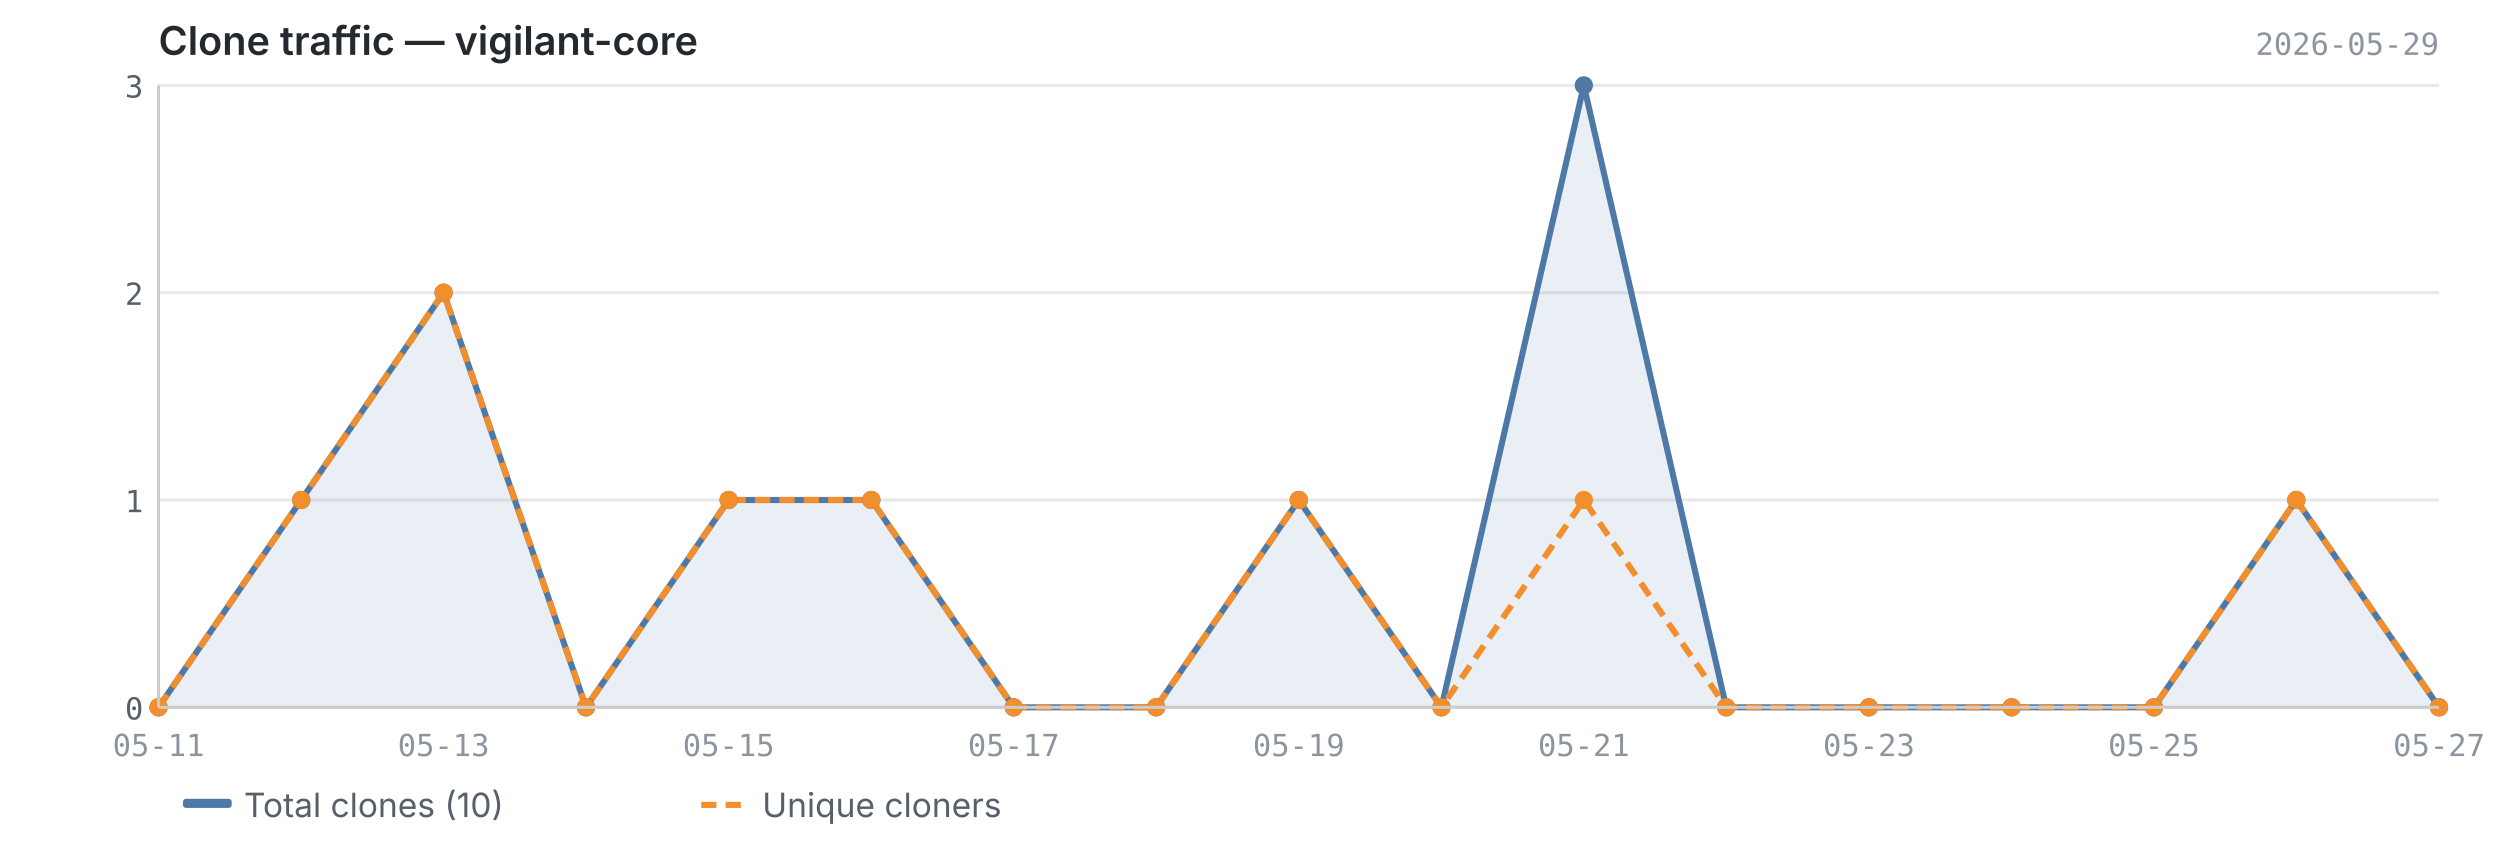
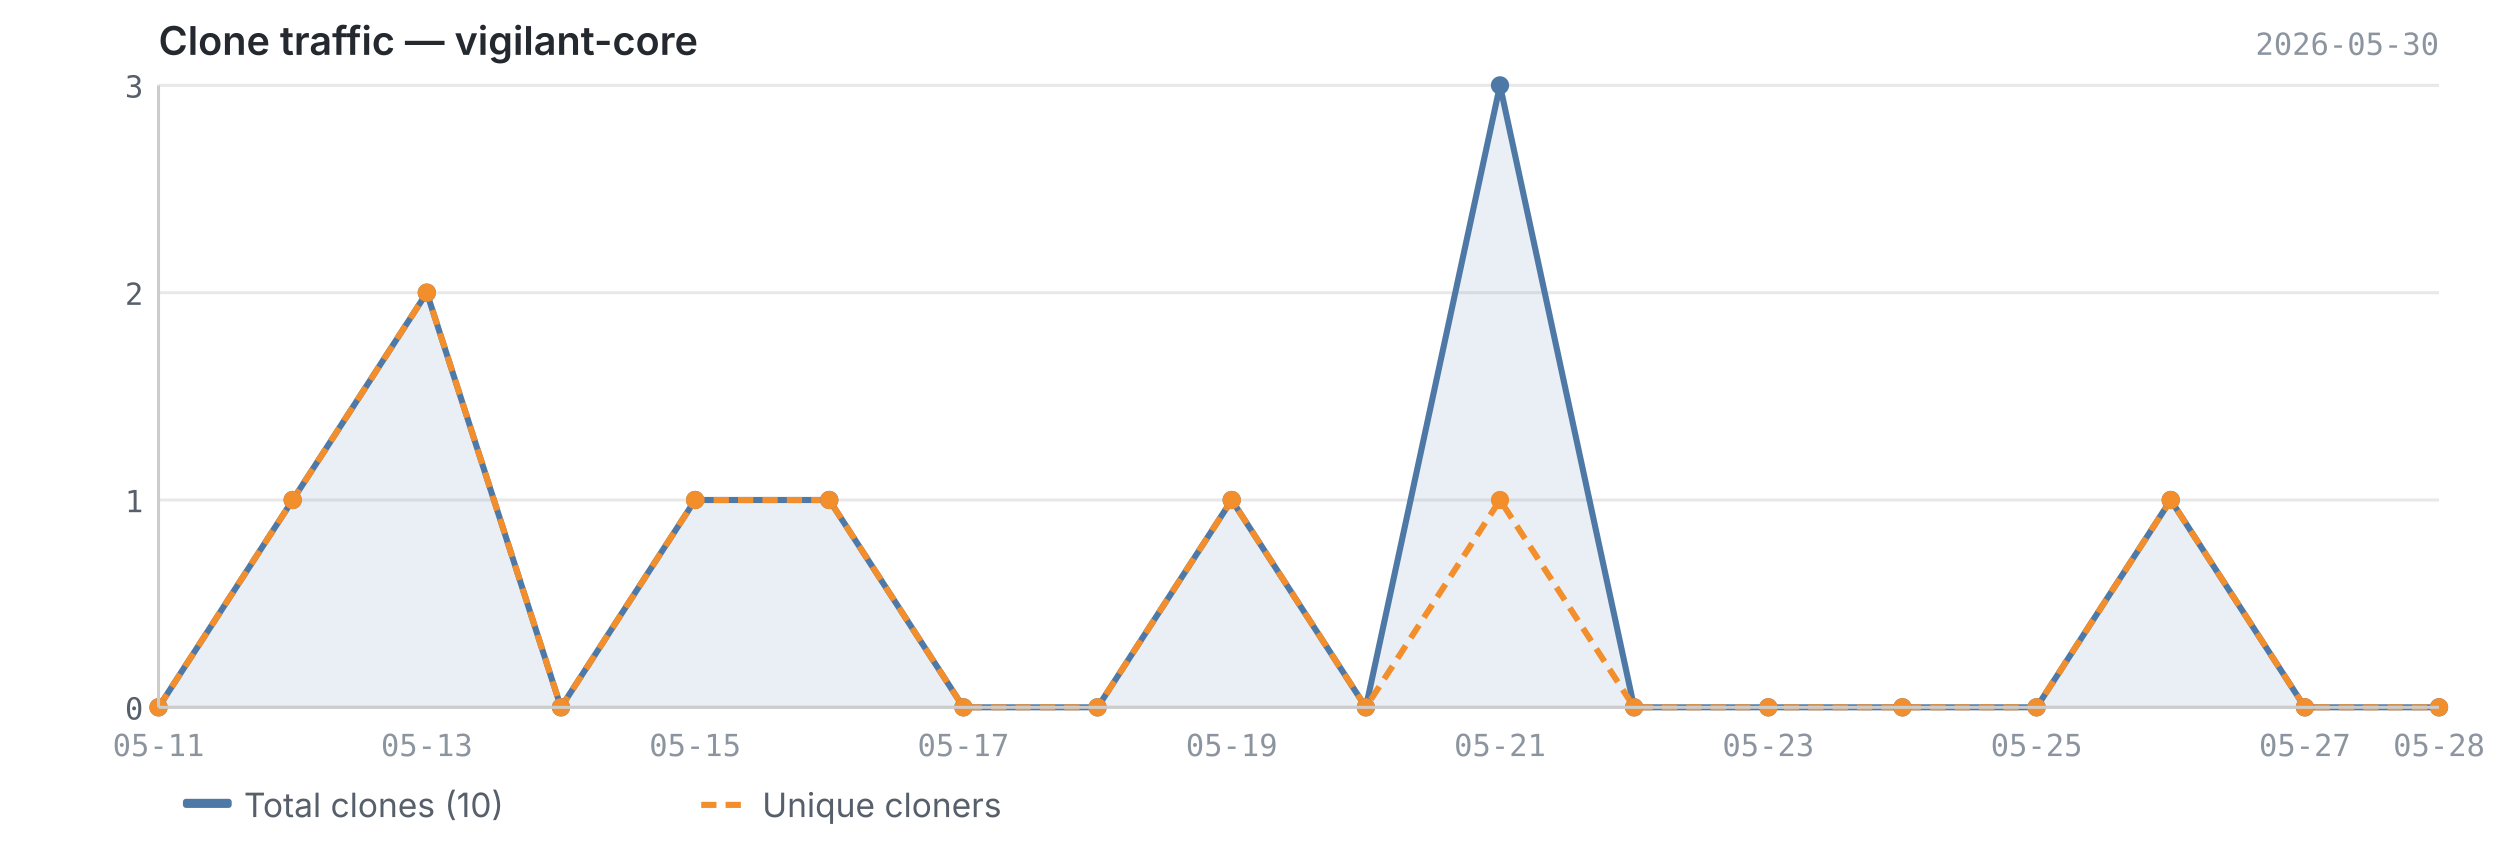
<svg xmlns="http://www.w3.org/2000/svg" viewBox="0 0 820 280" width="820" height="280">
  <text x="52" y="18" font-size="13" font-weight="600" fill="#24292f" font-family="-apple-system, BlinkMacSystemFont, 'Segoe UI', sans-serif">Clone traffic — vigilant-core</text>
-   <text x="800" y="18" font-size="10" fill="#8c959f" font-family="ui-monospace, SFMono-Regular, 'SF Mono', Menlo, monospace" text-anchor="end">2026-05-29</text>
+   <text x="800" y="18" font-size="10" fill="#8c959f" font-family="ui-monospace, SFMono-Regular, 'SF Mono', Menlo, monospace" text-anchor="end">2026-05-30</text>
  <line x1="52" y1="232.0" x2="800" y2="232.0" stroke="#e8e8e8" stroke-width="1" />
  <line x1="52" y1="164.0" x2="800" y2="164.0" stroke="#e8e8e8" stroke-width="1" />
  <line x1="52" y1="96.0" x2="800" y2="96.0" stroke="#e8e8e8" stroke-width="1" />
  <line x1="52" y1="28.0" x2="800" y2="28.0" stroke="#e8e8e8" stroke-width="1" />
-   <path d="M52.0,232.0 L52.0,232.0 L98.8,164.0 L145.5,96.0 L192.2,232.0 L239.0,164.0 L285.8,164.0 L332.5,232.0 L379.2,232.0 L426.0,164.0 L472.8,232.0 L519.5,28.0 L566.2,232.0 L613.0,232.0 L659.8,232.0 L706.5,232.0 L753.2,164.0 L800.0,232.0 L800.0,232.0 L52.0,232.0Z" fill="#4e79a7" opacity="0.12" />
-   <polyline points="52.0,232.0 98.8,164.0 145.5,96.0 192.2,232.0 239.0,164.0 285.8,164.0 332.5,232.0 379.2,232.0 426.0,164.0 472.8,232.0 519.5,28.0 566.2,232.0 613.0,232.0 659.8,232.0 706.5,232.0 753.2,164.0 800.0,232.0" fill="none" stroke="#4e79a7" stroke-width="2" stroke-linejoin="round" />
-   <polyline points="52.0,232.0 98.8,164.0 145.5,96.0 192.2,232.0 239.0,164.0 285.8,164.0 332.5,232.0 379.2,232.0 426.0,164.0 472.8,232.0 519.5,164.0 566.2,232.0 613.0,232.0 659.8,232.0 706.5,232.0 753.2,164.0 800.0,232.0" fill="none" stroke="#f28e2b" stroke-width="2" stroke-linejoin="round" stroke-dasharray="5,3" />
+   <path d="M52.0,232.0 L52.0,232.0 L96.0,164.0 L140.0,96.0 L184.0,232.0 L228.0,164.0 L272.0,164.0 L316.0,232.0 L360.0,232.0 L404.0,164.0 L448.0,232.0 L492.0,28.0 L536.0,232.0 L580.0,232.0 L624.0,232.0 L668.0,232.0 L712.0,164.0 L756.0,232.0 L800.0,232.0 L800.0,232.0 L52.0,232.0Z" fill="#4e79a7" opacity="0.12" />
+   <polyline points="52.0,232.0 96.0,164.0 140.0,96.0 184.0,232.0 228.0,164.0 272.0,164.0 316.0,232.0 360.0,232.0 404.0,164.0 448.0,232.0 492.0,28.0 536.0,232.0 580.0,232.0 624.0,232.0 668.0,232.0 712.0,164.0 756.0,232.0 800.0,232.0" fill="none" stroke="#4e79a7" stroke-width="2" stroke-linejoin="round" />
+   <polyline points="52.0,232.0 96.0,164.0 140.0,96.0 184.0,232.0 228.0,164.0 272.0,164.0 316.0,232.0 360.0,232.0 404.0,164.0 448.0,232.0 492.0,164.0 536.0,232.0 580.0,232.0 624.0,232.0 668.0,232.0 712.0,164.0 756.0,232.0 800.0,232.0" fill="none" stroke="#f28e2b" stroke-width="2" stroke-linejoin="round" stroke-dasharray="5,3" />
  <circle cx="52.0" cy="232.0" r="3" fill="#4e79a7" />
-   <circle cx="98.8" cy="164.0" r="3" fill="#4e79a7" />
-   <circle cx="145.5" cy="96.0" r="3" fill="#4e79a7" />
-   <circle cx="192.2" cy="232.0" r="3" fill="#4e79a7" />
-   <circle cx="239.0" cy="164.0" r="3" fill="#4e79a7" />
-   <circle cx="285.8" cy="164.0" r="3" fill="#4e79a7" />
-   <circle cx="332.5" cy="232.0" r="3" fill="#4e79a7" />
-   <circle cx="379.2" cy="232.0" r="3" fill="#4e79a7" />
-   <circle cx="426.0" cy="164.0" r="3" fill="#4e79a7" />
-   <circle cx="472.8" cy="232.0" r="3" fill="#4e79a7" />
-   <circle cx="519.5" cy="28.0" r="3" fill="#4e79a7" />
-   <circle cx="566.2" cy="232.0" r="3" fill="#4e79a7" />
-   <circle cx="613.0" cy="232.0" r="3" fill="#4e79a7" />
-   <circle cx="659.8" cy="232.0" r="3" fill="#4e79a7" />
-   <circle cx="706.5" cy="232.0" r="3" fill="#4e79a7" />
-   <circle cx="753.2" cy="164.0" r="3" fill="#4e79a7" />
+   <circle cx="96.0" cy="164.0" r="3" fill="#4e79a7" />
+   <circle cx="140.0" cy="96.0" r="3" fill="#4e79a7" />
+   <circle cx="184.0" cy="232.0" r="3" fill="#4e79a7" />
+   <circle cx="228.0" cy="164.0" r="3" fill="#4e79a7" />
+   <circle cx="272.0" cy="164.0" r="3" fill="#4e79a7" />
+   <circle cx="316.0" cy="232.0" r="3" fill="#4e79a7" />
+   <circle cx="360.0" cy="232.0" r="3" fill="#4e79a7" />
+   <circle cx="404.0" cy="164.0" r="3" fill="#4e79a7" />
+   <circle cx="448.0" cy="232.0" r="3" fill="#4e79a7" />
+   <circle cx="492.0" cy="28.0" r="3" fill="#4e79a7" />
+   <circle cx="536.0" cy="232.0" r="3" fill="#4e79a7" />
+   <circle cx="580.0" cy="232.0" r="3" fill="#4e79a7" />
+   <circle cx="624.0" cy="232.0" r="3" fill="#4e79a7" />
+   <circle cx="668.0" cy="232.0" r="3" fill="#4e79a7" />
+   <circle cx="712.0" cy="164.0" r="3" fill="#4e79a7" />
+   <circle cx="756.0" cy="232.0" r="3" fill="#4e79a7" />
  <circle cx="800.0" cy="232.0" r="3" fill="#4e79a7" />
  <circle cx="52.0" cy="232.0" r="3" fill="#f28e2b" />
-   <circle cx="98.8" cy="164.0" r="3" fill="#f28e2b" />
-   <circle cx="145.5" cy="96.0" r="3" fill="#f28e2b" />
-   <circle cx="192.2" cy="232.0" r="3" fill="#f28e2b" />
-   <circle cx="239.0" cy="164.0" r="3" fill="#f28e2b" />
-   <circle cx="285.8" cy="164.0" r="3" fill="#f28e2b" />
-   <circle cx="332.5" cy="232.0" r="3" fill="#f28e2b" />
-   <circle cx="379.2" cy="232.0" r="3" fill="#f28e2b" />
-   <circle cx="426.0" cy="164.0" r="3" fill="#f28e2b" />
-   <circle cx="472.8" cy="232.0" r="3" fill="#f28e2b" />
-   <circle cx="519.5" cy="164.0" r="3" fill="#f28e2b" />
-   <circle cx="566.2" cy="232.0" r="3" fill="#f28e2b" />
-   <circle cx="613.0" cy="232.0" r="3" fill="#f28e2b" />
-   <circle cx="659.8" cy="232.0" r="3" fill="#f28e2b" />
-   <circle cx="706.5" cy="232.0" r="3" fill="#f28e2b" />
-   <circle cx="753.2" cy="164.0" r="3" fill="#f28e2b" />
+   <circle cx="96.0" cy="164.0" r="3" fill="#f28e2b" />
+   <circle cx="140.0" cy="96.0" r="3" fill="#f28e2b" />
+   <circle cx="184.0" cy="232.0" r="3" fill="#f28e2b" />
+   <circle cx="228.0" cy="164.0" r="3" fill="#f28e2b" />
+   <circle cx="272.0" cy="164.0" r="3" fill="#f28e2b" />
+   <circle cx="316.0" cy="232.0" r="3" fill="#f28e2b" />
+   <circle cx="360.0" cy="232.0" r="3" fill="#f28e2b" />
+   <circle cx="404.0" cy="164.0" r="3" fill="#f28e2b" />
+   <circle cx="448.0" cy="232.0" r="3" fill="#f28e2b" />
+   <circle cx="492.0" cy="164.0" r="3" fill="#f28e2b" />
+   <circle cx="536.0" cy="232.0" r="3" fill="#f28e2b" />
+   <circle cx="580.0" cy="232.0" r="3" fill="#f28e2b" />
+   <circle cx="624.0" cy="232.0" r="3" fill="#f28e2b" />
+   <circle cx="668.0" cy="232.0" r="3" fill="#f28e2b" />
+   <circle cx="712.0" cy="164.0" r="3" fill="#f28e2b" />
+   <circle cx="756.0" cy="232.0" r="3" fill="#f28e2b" />
  <circle cx="800.0" cy="232.0" r="3" fill="#f28e2b" />
  <line x1="52" y1="28" x2="52" y2="232" stroke="#cccccc" stroke-width="1" />
  <line x1="52" y1="232" x2="800" y2="232" stroke="#cccccc" stroke-width="1" />
  <text x="47" y="236.0" text-anchor="end" font-size="10" fill="#57606a" font-family="ui-monospace, SFMono-Regular, 'SF Mono', Menlo, monospace">0</text>
  <text x="47" y="168.0" text-anchor="end" font-size="10" fill="#57606a" font-family="ui-monospace, SFMono-Regular, 'SF Mono', Menlo, monospace">1</text>
  <text x="47" y="100.0" text-anchor="end" font-size="10" fill="#57606a" font-family="ui-monospace, SFMono-Regular, 'SF Mono', Menlo, monospace">2</text>
  <text x="47" y="32.0" text-anchor="end" font-size="10" fill="#57606a" font-family="ui-monospace, SFMono-Regular, 'SF Mono', Menlo, monospace">3</text>
  <text x="52.0" y="248" text-anchor="middle" font-size="10" fill="#8c959f" font-family="ui-monospace, SFMono-Regular, 'SF Mono', Menlo, monospace">05-11</text>
-   <text x="145.5" y="248" text-anchor="middle" font-size="10" fill="#8c959f" font-family="ui-monospace, SFMono-Regular, 'SF Mono', Menlo, monospace">05-13</text>
-   <text x="239.0" y="248" text-anchor="middle" font-size="10" fill="#8c959f" font-family="ui-monospace, SFMono-Regular, 'SF Mono', Menlo, monospace">05-15</text>
-   <text x="332.5" y="248" text-anchor="middle" font-size="10" fill="#8c959f" font-family="ui-monospace, SFMono-Regular, 'SF Mono', Menlo, monospace">05-17</text>
-   <text x="426.0" y="248" text-anchor="middle" font-size="10" fill="#8c959f" font-family="ui-monospace, SFMono-Regular, 'SF Mono', Menlo, monospace">05-19</text>
-   <text x="519.5" y="248" text-anchor="middle" font-size="10" fill="#8c959f" font-family="ui-monospace, SFMono-Regular, 'SF Mono', Menlo, monospace">05-21</text>
-   <text x="613.0" y="248" text-anchor="middle" font-size="10" fill="#8c959f" font-family="ui-monospace, SFMono-Regular, 'SF Mono', Menlo, monospace">05-23</text>
-   <text x="706.5" y="248" text-anchor="middle" font-size="10" fill="#8c959f" font-family="ui-monospace, SFMono-Regular, 'SF Mono', Menlo, monospace">05-25</text>
-   <text x="800.0" y="248" text-anchor="middle" font-size="10" fill="#8c959f" font-family="ui-monospace, SFMono-Regular, 'SF Mono', Menlo, monospace">05-27</text>
+   <text x="140.0" y="248" text-anchor="middle" font-size="10" fill="#8c959f" font-family="ui-monospace, SFMono-Regular, 'SF Mono', Menlo, monospace">05-13</text>
+   <text x="228.0" y="248" text-anchor="middle" font-size="10" fill="#8c959f" font-family="ui-monospace, SFMono-Regular, 'SF Mono', Menlo, monospace">05-15</text>
+   <text x="316.0" y="248" text-anchor="middle" font-size="10" fill="#8c959f" font-family="ui-monospace, SFMono-Regular, 'SF Mono', Menlo, monospace">05-17</text>
+   <text x="404.0" y="248" text-anchor="middle" font-size="10" fill="#8c959f" font-family="ui-monospace, SFMono-Regular, 'SF Mono', Menlo, monospace">05-19</text>
+   <text x="492.0" y="248" text-anchor="middle" font-size="10" fill="#8c959f" font-family="ui-monospace, SFMono-Regular, 'SF Mono', Menlo, monospace">05-21</text>
+   <text x="580.0" y="248" text-anchor="middle" font-size="10" fill="#8c959f" font-family="ui-monospace, SFMono-Regular, 'SF Mono', Menlo, monospace">05-23</text>
+   <text x="668.0" y="248" text-anchor="middle" font-size="10" fill="#8c959f" font-family="ui-monospace, SFMono-Regular, 'SF Mono', Menlo, monospace">05-25</text>
+   <text x="756.0" y="248" text-anchor="middle" font-size="10" fill="#8c959f" font-family="ui-monospace, SFMono-Regular, 'SF Mono', Menlo, monospace">05-27</text>
+   <text x="800.0" y="248" text-anchor="middle" font-size="10" fill="#8c959f" font-family="ui-monospace, SFMono-Regular, 'SF Mono', Menlo, monospace">05-28</text>
  <rect x="60" y="262" width="16" height="3" fill="#4e79a7" rx="1" />
  <text x="80" y="268" font-size="11" fill="#57606a" font-family="-apple-system, BlinkMacSystemFont, 'Segoe UI', sans-serif">Total clones (10)</text>
  <line x1="230" y1="264" x2="246" y2="264" stroke="#f28e2b" stroke-width="2" stroke-dasharray="5,3" />
  <text x="250" y="268" font-size="11" fill="#57606a" font-family="-apple-system, BlinkMacSystemFont, 'Segoe UI', sans-serif">Unique cloners</text>
</svg>
